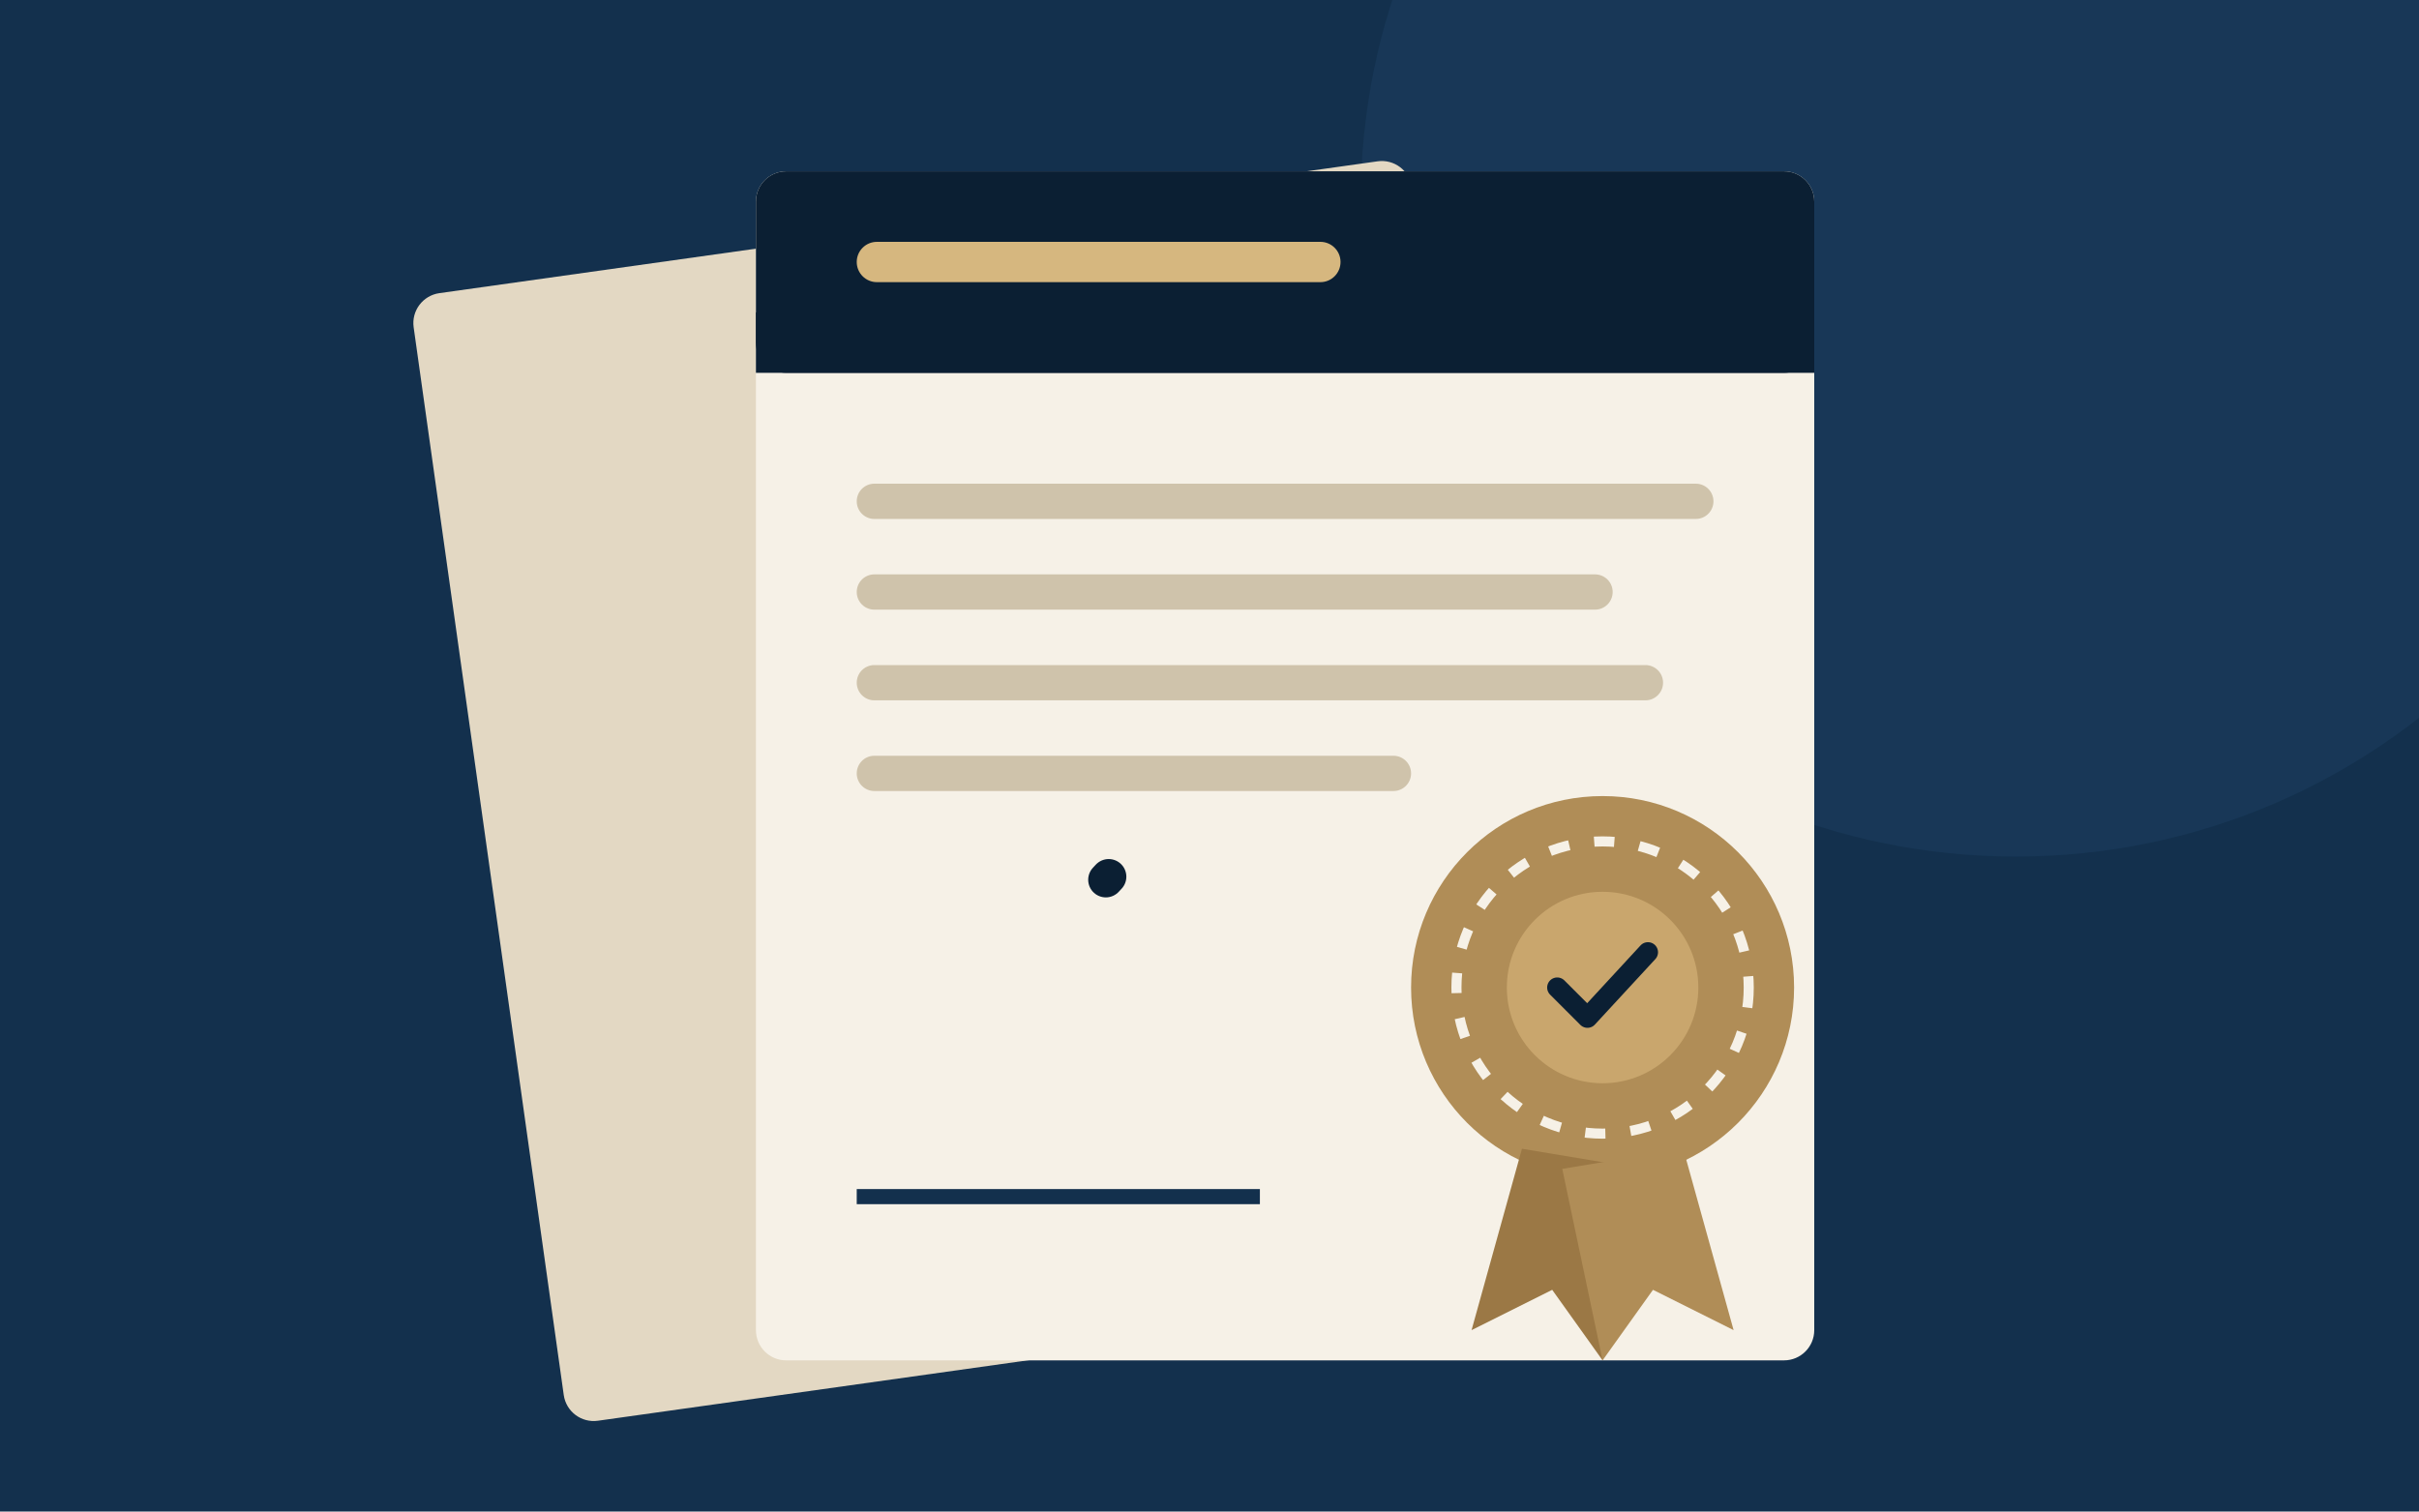
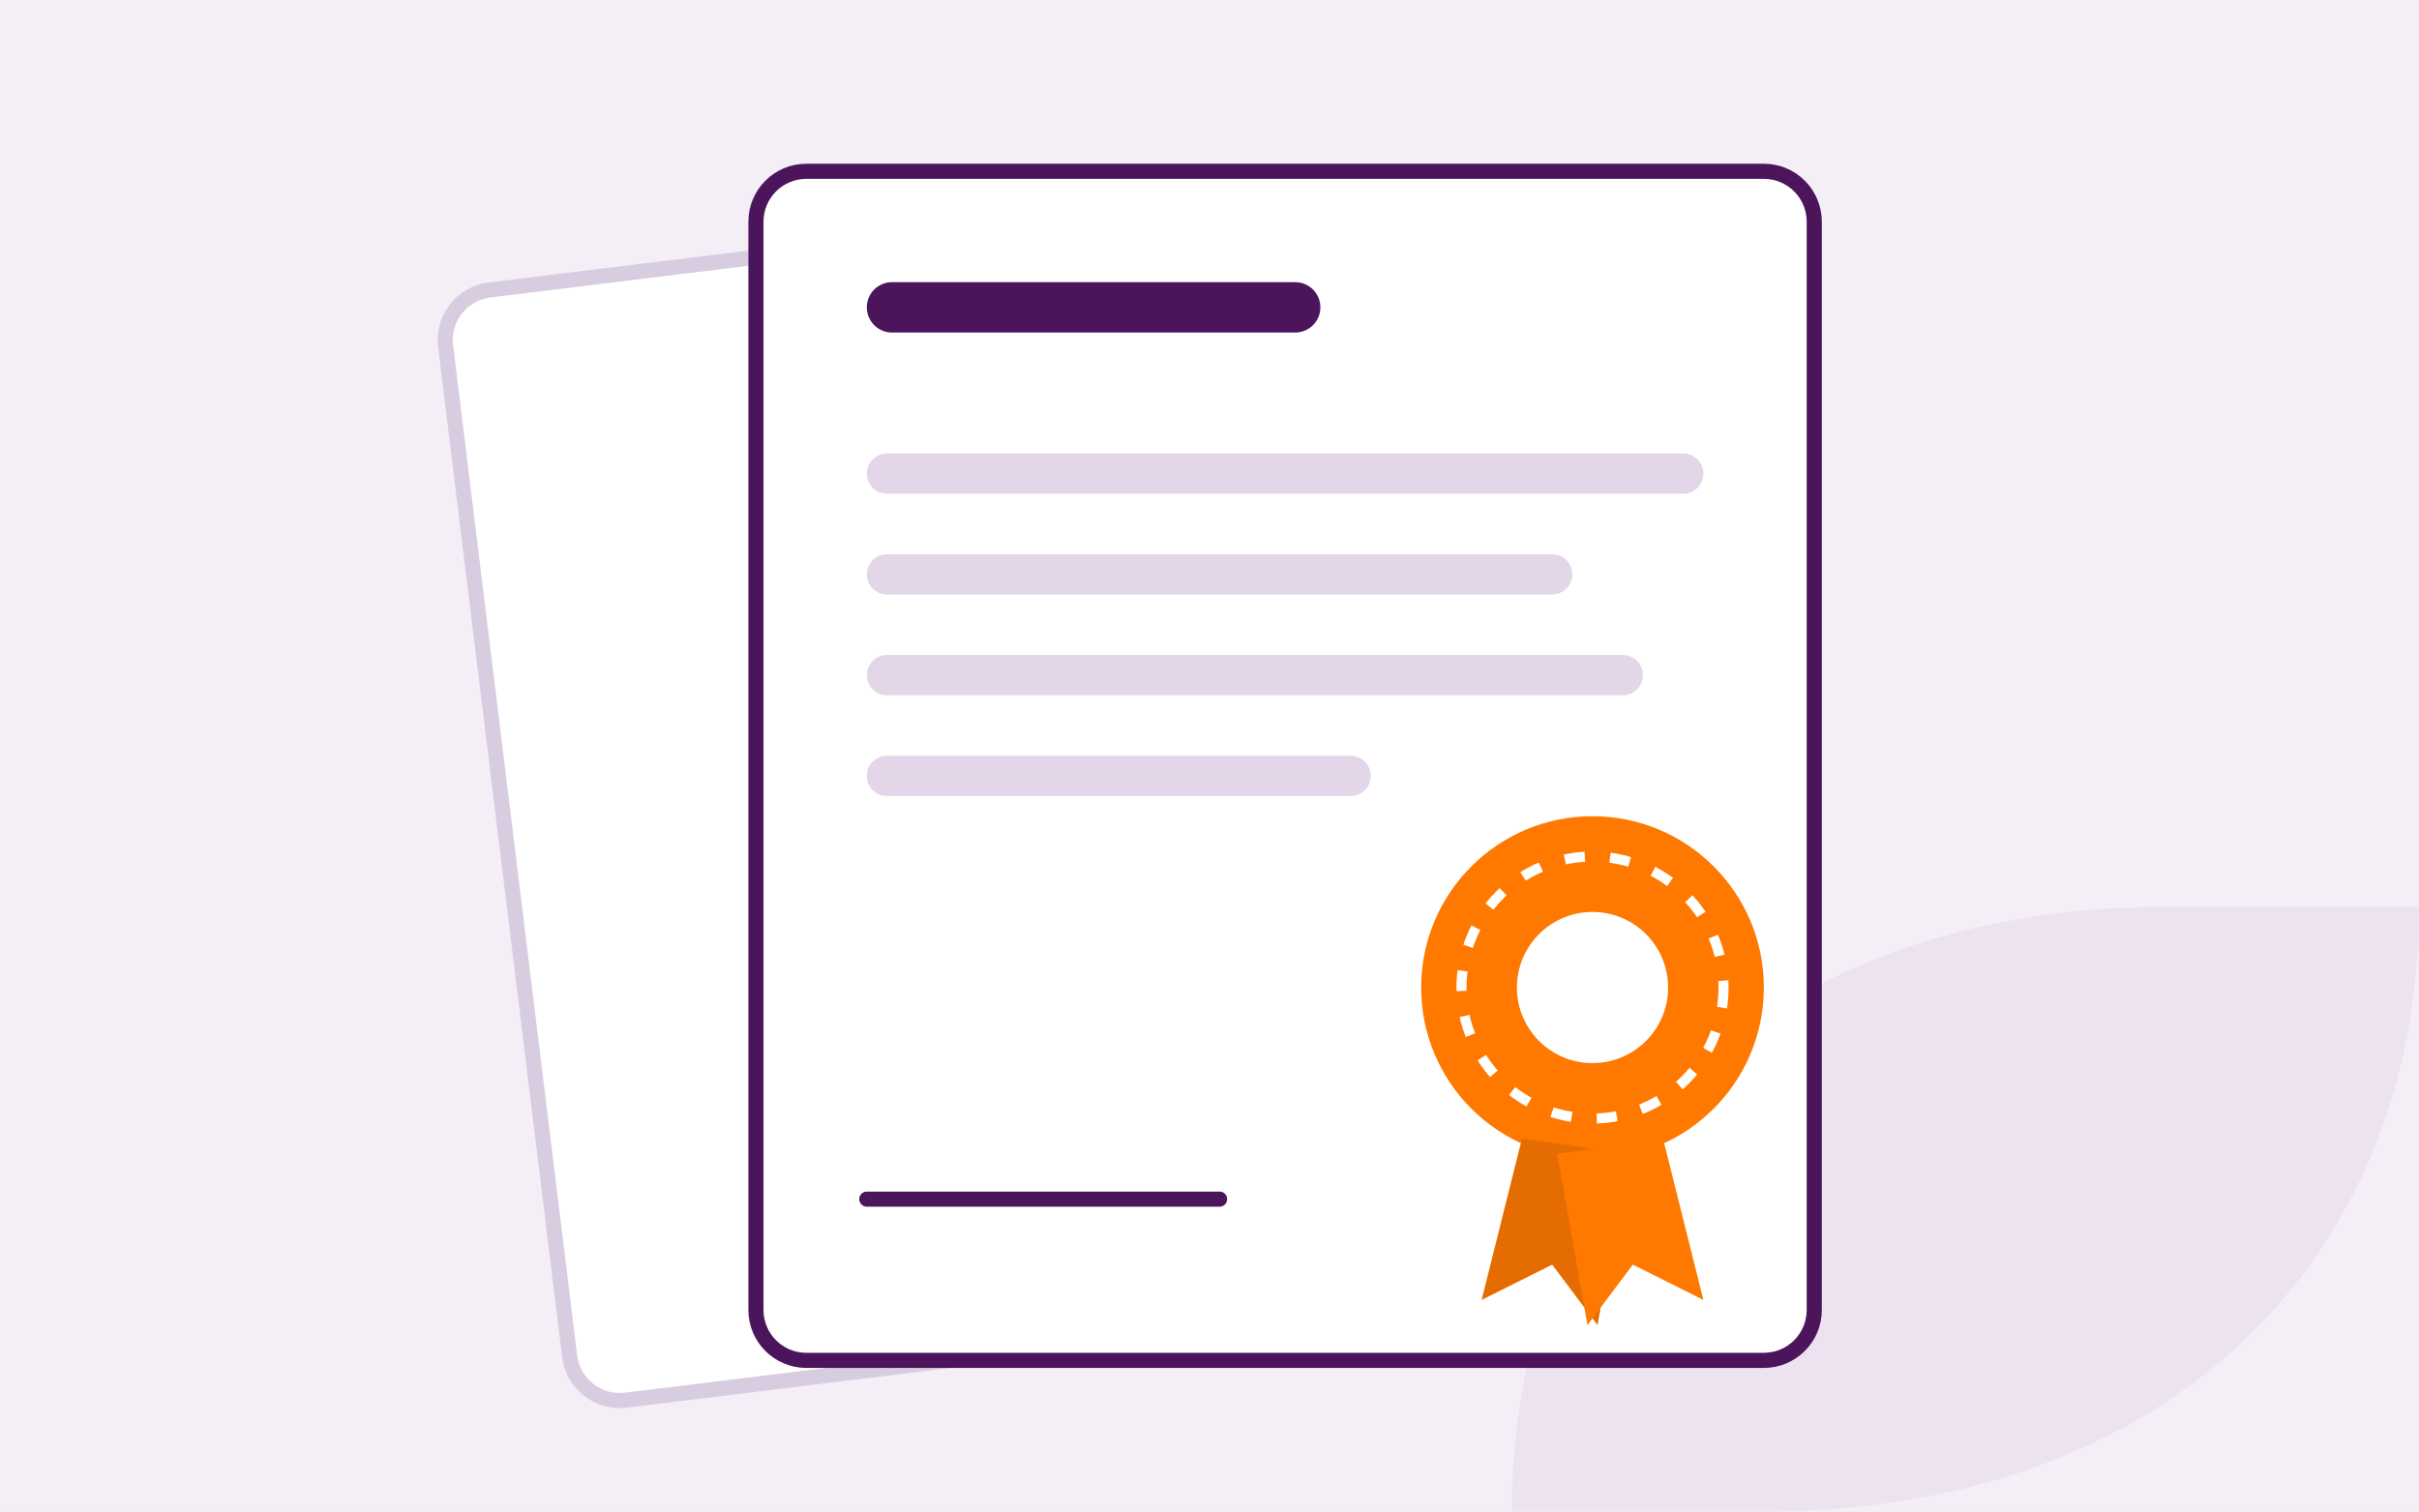
- <svg xmlns="http://www.w3.org/2000/svg" viewBox="0 0 480 300" role="img" aria-label="Illustration of certificates with an approval seal">
+ <svg xmlns="http://www.w3.org/2000/svg" viewBox="0 0 480 300" role="img" aria-label="Illustration of certificates with a seal">
  <style>
-     .seal{transform-origin:318px 196px;animation:spin 18s linear infinite}
-     .back{animation:bob 4s ease-in-out infinite}
-     .tick{stroke-dasharray:60;stroke-dashoffset:60;animation:draw 3.5s ease-in-out infinite}
+     .seal{transform-origin:316px 196px;animation:spin 20s linear infinite}
+     .back{animation:bob 5s ease-in-out infinite}
    @keyframes spin{to{transform:rotate(360deg)}}
    @keyframes bob{0%,100%{transform:translateY(0)}50%{transform:translateY(-6px)}}
-     @keyframes draw{0%,15%{stroke-dashoffset:60}45%,85%{stroke-dashoffset:0}100%{stroke-dashoffset:60}}
-     @media (prefers-reduced-motion:reduce){.seal,.back,.tick{animation:none;stroke-dashoffset:0}}
+     @media (prefers-reduced-motion:reduce){.seal,.back{animation:none}}
  </style>
-   <rect width="480" height="300" fill="#13304d" />
-   <circle cx="400" cy="40" r="130" fill="#1a3c5e" opacity=".6" />
+   <rect width="480" height="300" fill="#f4eef6" />
+   <path d="M300 300C300 230 350 180 430 180h50c0 70-50 120-130 120z" fill="#ece2f0" />
  <g class="back">
-     <rect x="96" y="44" width="200" height="226" rx="6" fill="#e3d8c3" transform="rotate(-8 196 157)" />
+     <rect x="100" y="46" width="196" height="222" rx="10" fill="#ffffff" stroke="#d8cde0" stroke-width="3" transform="rotate(-7 198 157)" />
  </g>
-   <rect x="150" y="34" width="210" height="236" rx="6" fill="#f6f1e7" />
-   <rect x="150" y="34" width="210" height="40" rx="6" fill="#0b1f33" />
-   <rect x="150" y="62" width="210" height="12" fill="#0b1f33" />
-   <rect x="170" y="48" width="96" height="8" rx="4" fill="#d6b77f" />
-   <g fill="#cfc3ab">
-     <rect x="170" y="96" width="170" height="7" rx="3.5" />
-     <rect x="170" y="114" width="150" height="7" rx="3.5" />
-     <rect x="170" y="132" width="160" height="7" rx="3.5" />
-     <rect x="170" y="150" width="110" height="7" rx="3.5" />
+   <rect x="150" y="34" width="210" height="236" rx="10" fill="#ffffff" stroke="#4b145b" stroke-width="3" />
+   <rect x="172" y="56" width="90" height="10" rx="5" fill="#4b145b" />
+   <g fill="#e2d6e8">
+     <rect x="172" y="90" width="166" height="8" rx="4" />
+     <rect x="172" y="110" width="140" height="8" rx="4" />
+     <rect x="172" y="130" width="154" height="8" rx="4" />
+     <rect x="172" y="150" width="100" height="8" rx="4" />
  </g>
-   <rect x="170" y="236" width="80" height="3" fill="#13304d" />
-   <path class="tick" d="M178 190l14 14 28-30" fill="none" stroke="#0b1f33" stroke-width="7" stroke-linecap="round" stroke-linejoin="round" />
+   <path d="M172 238h70" stroke="#4b145b" stroke-width="3" stroke-linecap="round" />
  <g class="seal">
-     <circle cx="318" cy="196" r="38" fill="#b08d57" />
-     <circle cx="318" cy="196" r="29" fill="none" stroke="#f6f1e7" stroke-width="2" stroke-dasharray="4 5" />
+     <circle cx="316" cy="196" r="34" fill="#ff7900" />
+     <circle cx="316" cy="196" r="26" fill="none" stroke="#fff" stroke-width="2" stroke-dasharray="4 5" />
  </g>
-   <circle cx="318" cy="196" r="19" fill="#c9a66d" />
-   <path d="M309 196l6 6 12-13" fill="none" stroke="#0b1f33" stroke-width="4" stroke-linecap="round" stroke-linejoin="round" />
-   <path d="M302 228l-10 36 16-8 10 14 8-38z" fill="#9b7845" />
-   <path d="M334 228l10 36-16-8-10 14-8-38z" fill="#b08d57" />
+   <circle cx="316" cy="196" r="15" fill="#fff" />
+   <path d="M302 226l-8 32 14-7 9 12 6-34z" fill="#e56c00" />
+   <path d="M330 226l8 32-14-7-9 12-6-34z" fill="#ff7900" />
</svg>
